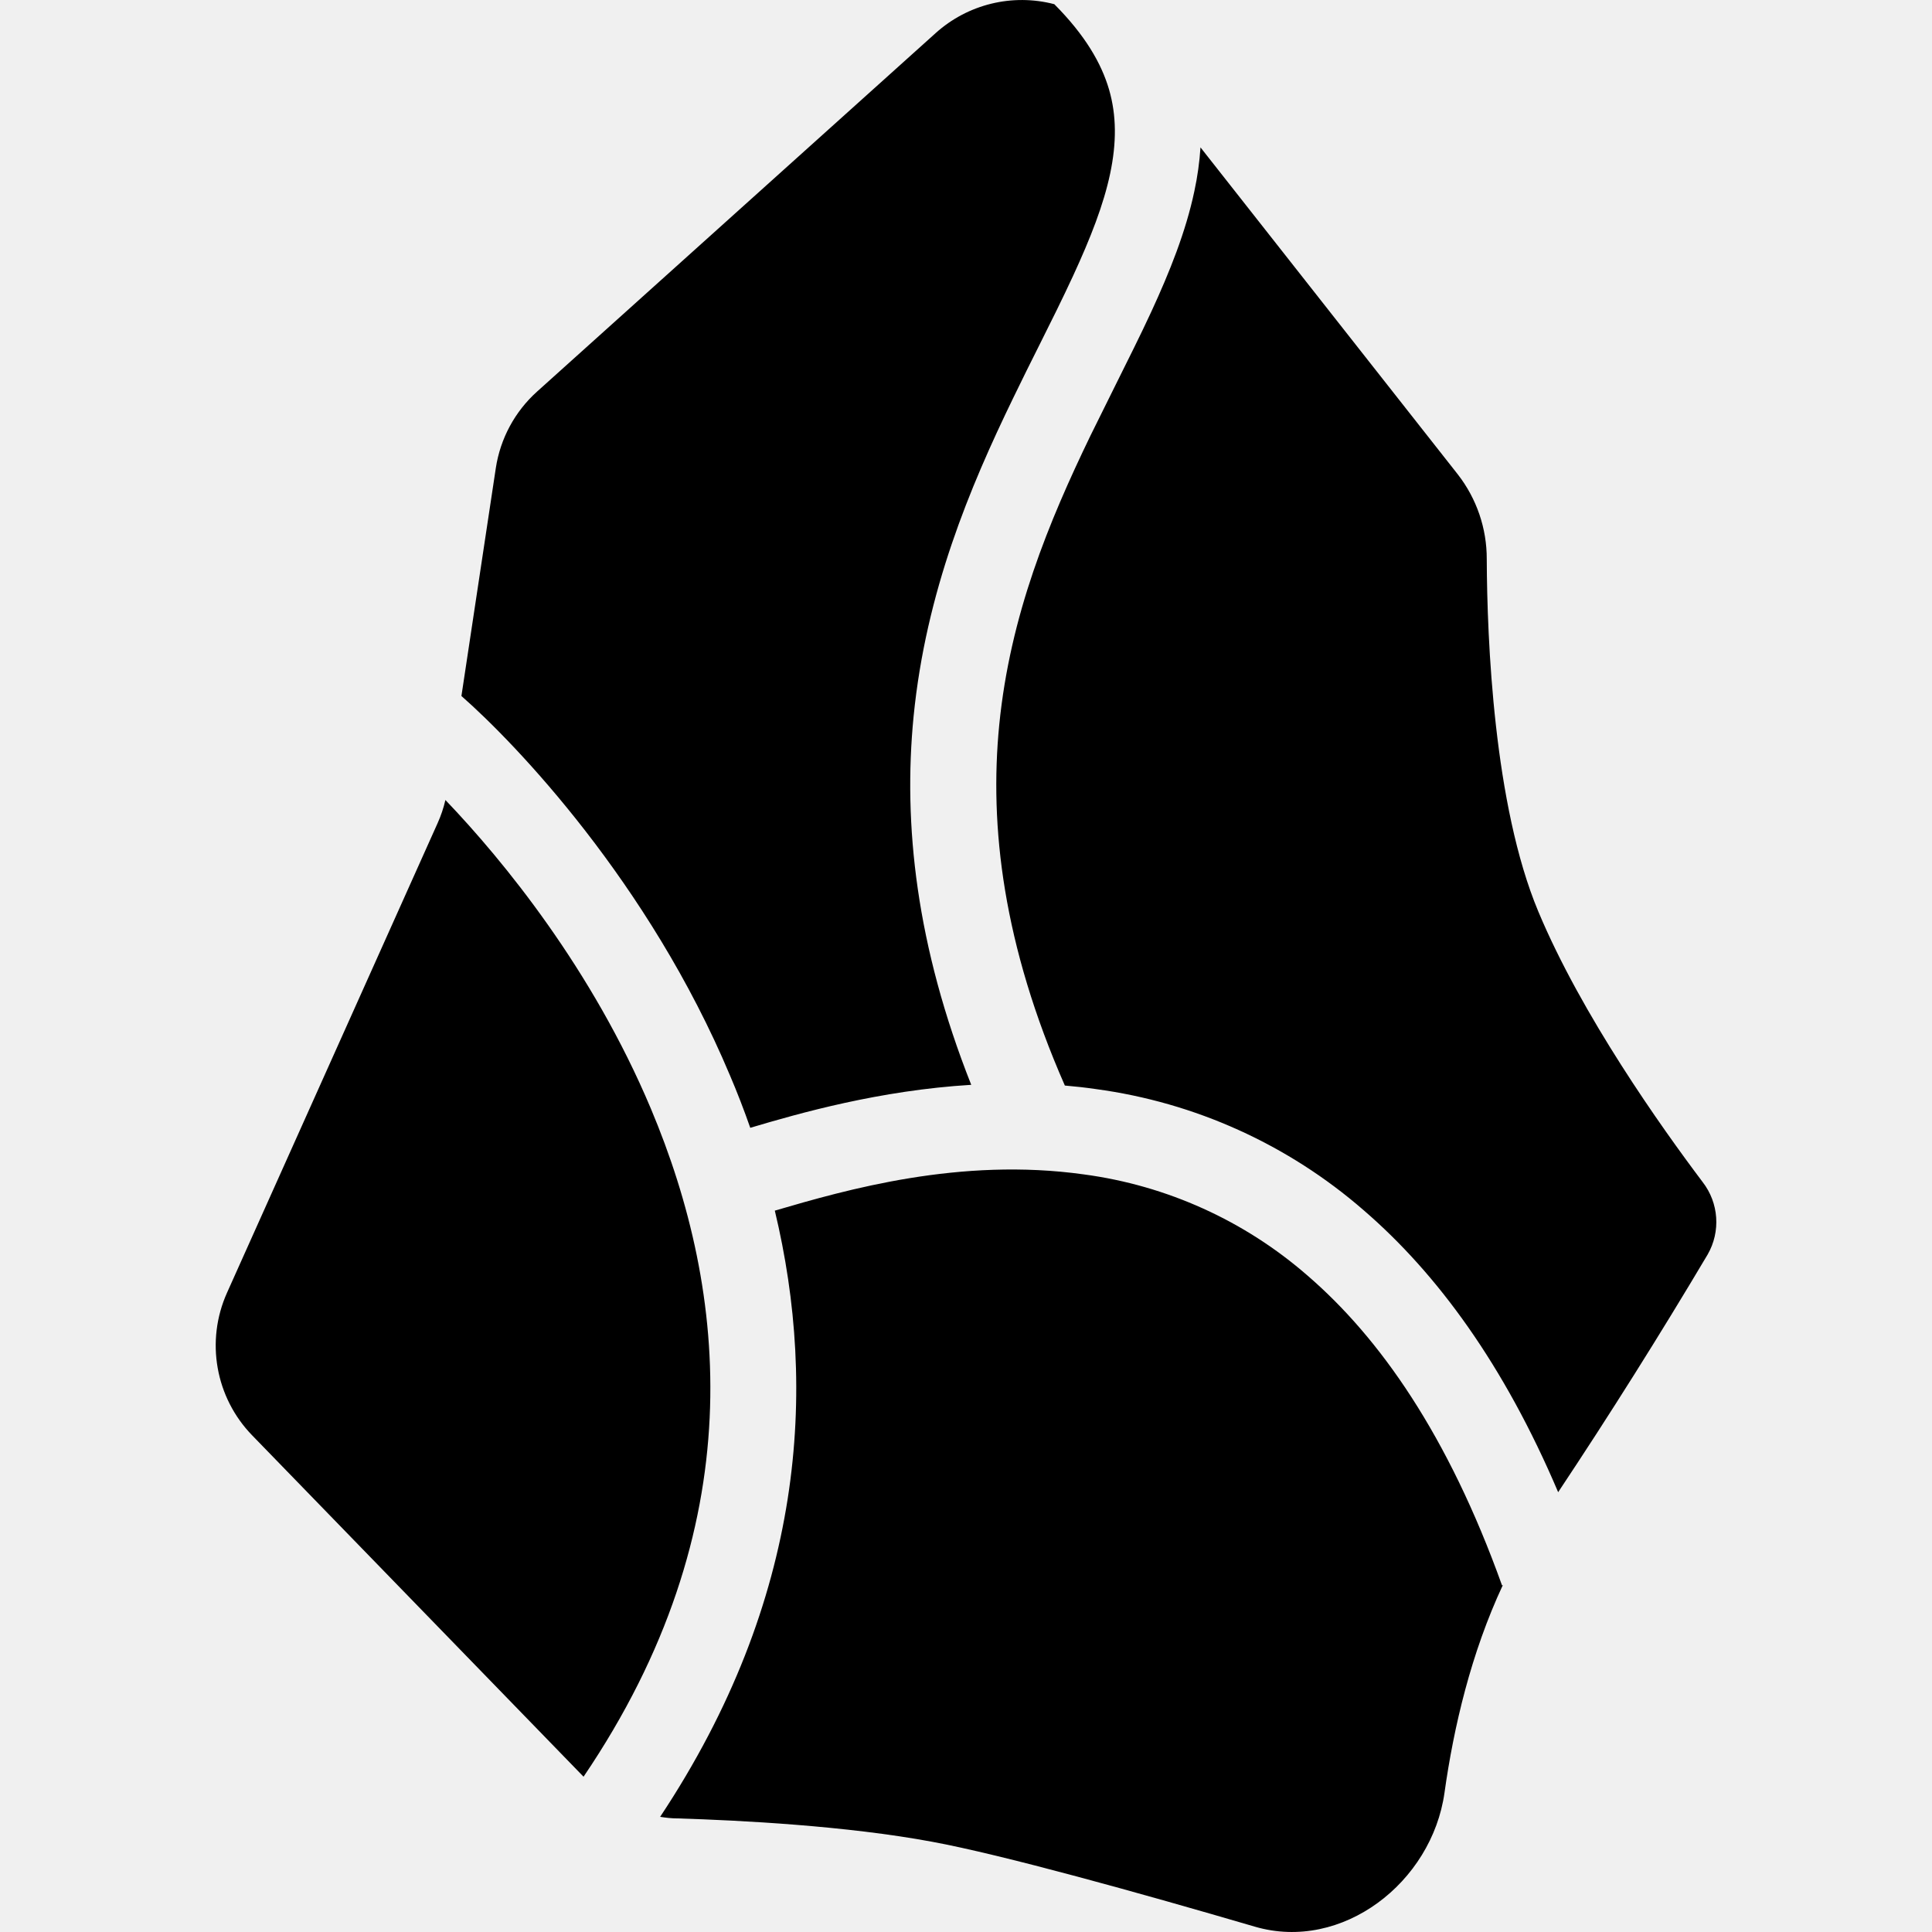
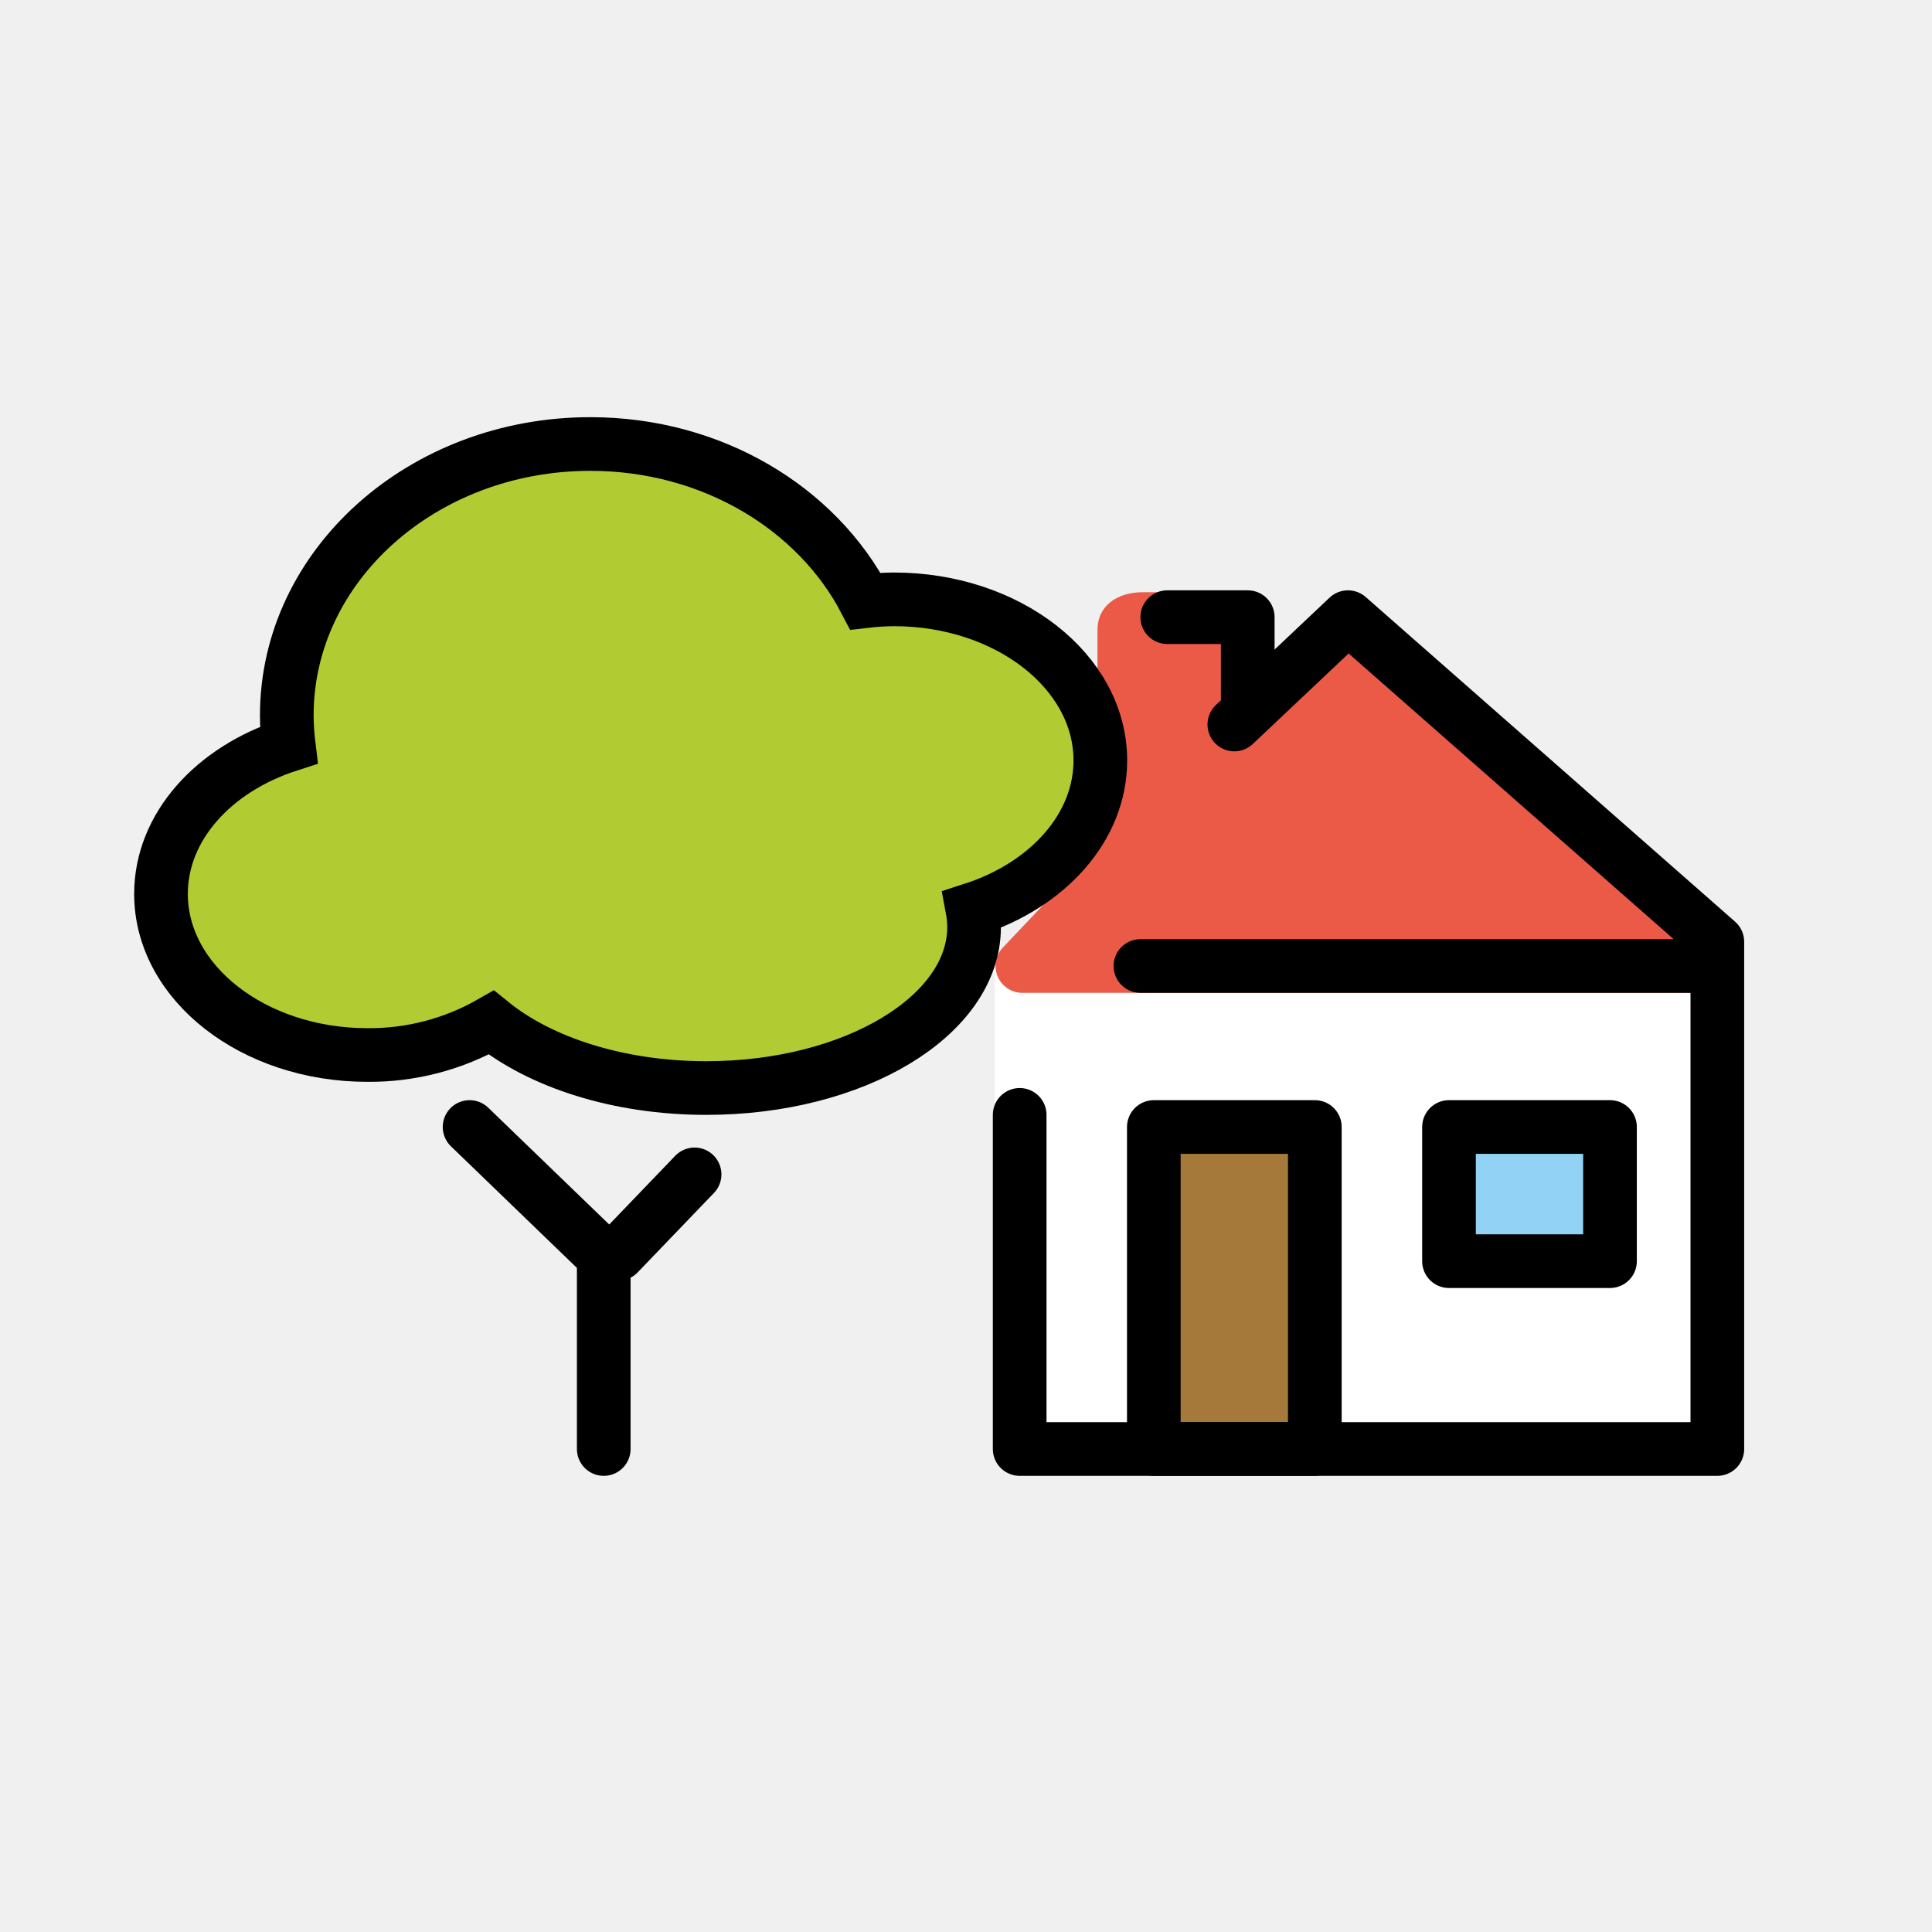
- <svg xmlns="http://www.w3.org/2000/svg" role="img" viewBox="0 0 24 24">
-   <path d="M19.355 18.538a68.967 68.959 0 0 0 1.858-2.954.81.81 0 0 0-.062-.9c-.516-.685-1.504-2.075-2.042-3.362-.553-1.321-.636-3.375-.64-4.377a1.707 1.707 0 0 0-.358-1.05l-3.198-4.064a3.744 3.744 0 0 1-.076.543c-.106.503-.307 1.004-.536 1.5-.134.29-.29.6-.446.914l-.31.626c-.516 1.068-.997 2.227-1.132 3.59-.124 1.26.046 2.73.815 4.481.128.011.257.025.386.044a6.363 6.363 0 0 1 3.326 1.505c.916.79 1.744 1.922 2.415 3.5zM8.199 22.569c.073.012.146.02.22.02.78.024 2.095.092 3.16.29.87.16 2.593.64 4.01 1.055 1.083.316 2.198-.548 2.355-1.664.114-.814.33-1.735.725-2.58l-.01.005c-.67-1.87-1.522-3.078-2.416-3.849a5.295 5.295 0 0 0-2.778-1.257c-1.54-.216-2.952.19-3.84.45.532 2.218.368 4.829-1.425 7.531zM5.533 9.938c-.023.1-.056.197-.098.29L2.82 16.059a1.602 1.602 0 0 0 .313 1.772l4.116 4.24c2.103-3.101 1.796-6.02.836-8.3-.728-1.73-1.832-3.081-2.55-3.831zM9.32 14.01c.615-.183 1.606-.465 2.745-.534-.683-1.725-.848-3.233-.716-4.577.154-1.552.7-2.847 1.235-3.95.113-.235.223-.454.328-.664.149-.297.288-.577.419-.86.217-.47.379-.885.46-1.27.08-.38.08-.72-.014-1.043-.095-.325-.297-.675-.68-1.06a1.6 1.6 0 0 0-1.475.36l-4.95 4.452a1.602 1.602 0 0 0-.513.952l-.427 2.83c.672.59 2.328 2.316 3.335 4.711.09.21.175.43.253.653z" />
+ <svg xmlns="http://www.w3.org/2000/svg" id="emoji" viewBox="0 0 72 72" version="1.1">
+   <g id="color">
+     <rect x="37.075" y="36.053" width="26.884" height="18.114" fill="#FFFFFF" />
+     <polygon fill="#EA5A47" stroke="#EA5A47" stroke-linecap="round" stroke-linejoin="round" stroke-miterlimit="10" stroke-width="2" points="50.235,23.2 38.1,36 63.5,36" />
+     <path fill="#EA5A47" d="M47.3,26l-6.4,6.059v-8.573c0-0.931,0.755-1.416,1.686-1.416h3.028 c0.931,0,1.686,0.485,1.686,1.416C47.3,23.486,47.3,26,47.3,26z" />
+     <rect x="43" y="42" width="6" height="12" fill="#A57939" />
+     <rect x="54" y="42" width="6" height="5" fill="#92D3F5" />
+     <path fill="#B1CC33" d="M41.006,28.339c0-3.312-3.445-6.003-7.694-6.003c-0.355,0.003-0.71,0.025-1.062,0.066 c-1.8-3.455-5.707-5.855-10.25-5.855c-6.248,0-11.312,4.529-11.312,10.114c0.001,0.369,0.025,0.738,0.07,1.104 C7.966,28.666,6,30.81,6,33.314c0,3.312,3.445,6.003,7.694,6.003c1.615,0.014,3.206-0.402,4.614-1.207 c1.818,1.477,4.726,2.438,8.015,2.438c5.511,0,9.978-2.688,9.978-6.003c-0.001-0.219-0.021-0.438-0.061-0.653 C39.036,32.99,41.006,30.845,41.006,28.339z" />
+   </g>
+   <g id="hair" />
+   <g id="skin" />
+   <g id="skin-shadow" />
+   <g id="line">
+     <polyline fill="none" stroke="#000000" stroke-linecap="round" stroke-linejoin="round" stroke-miterlimit="10" stroke-width="2" points="46,27 50.235,23 64,35.098 64,54 38,54 38,41.548" />
+     <rect x="43" y="42" width="6" height="12" fill="none" stroke="#000000" stroke-linecap="round" stroke-linejoin="round" stroke-miterlimit="10" stroke-width="2" />
+     <rect x="54" y="42" width="6" height="5" fill="none" stroke="#000000" stroke-linecap="round" stroke-linejoin="round" stroke-miterlimit="10" stroke-width="2" />
+     <polyline fill="none" stroke="#000000" stroke-linecap="round" stroke-linejoin="round" stroke-miterlimit="10" stroke-width="2" points="43.5,23 46.5,23 46.5,26" />
+     <path fill="none" stroke="#000000" stroke-miterlimit="10" stroke-width="2" d="M31.245,39.34" />
+     <polyline fill="none" stroke="#000000" stroke-linecap="round" stroke-linejoin="round" stroke-width="2" points="22.5,54 22.5,46.827 17.5,42" />
+     <line x1="23.041" x2="25.885" y1="46.727" y2="43.766" fill="none" stroke="#000000" stroke-linecap="round" stroke-linejoin="round" stroke-width="2" />
+     <path fill="none" stroke="#000000" stroke-linecap="round" stroke-miterlimit="10" stroke-width="2" d="M41.006,28.339 c0-3.312-3.445-6.003-7.694-6.003c-0.355,0.003-0.71,0.025-1.062,0.066c-1.8-3.455-5.707-5.855-10.25-5.855 c-6.248,0-11.312,4.529-11.312,10.114c0.001,0.369,0.025,0.738,0.07,1.104C7.966,28.666,6,30.81,6,33.314 c0,3.312,3.445,6.003,7.694,6.003c1.615,0.014,3.206-0.402,4.614-1.207c1.818,1.477,4.726,2.438,8.015,2.438 c5.511,0,9.978-2.688,9.978-6.003c-0.001-0.219-0.021-0.438-0.061-0.653 C39.036,32.99,41.006,30.845,41.006,28.339z" />
+     <line x1="63.5" x2="42.5" y1="36" y2="36" fill="none" stroke="#000000" stroke-linecap="round" stroke-linejoin="round" stroke-miterlimit="10" stroke-width="2" />
+   </g>
</svg>
